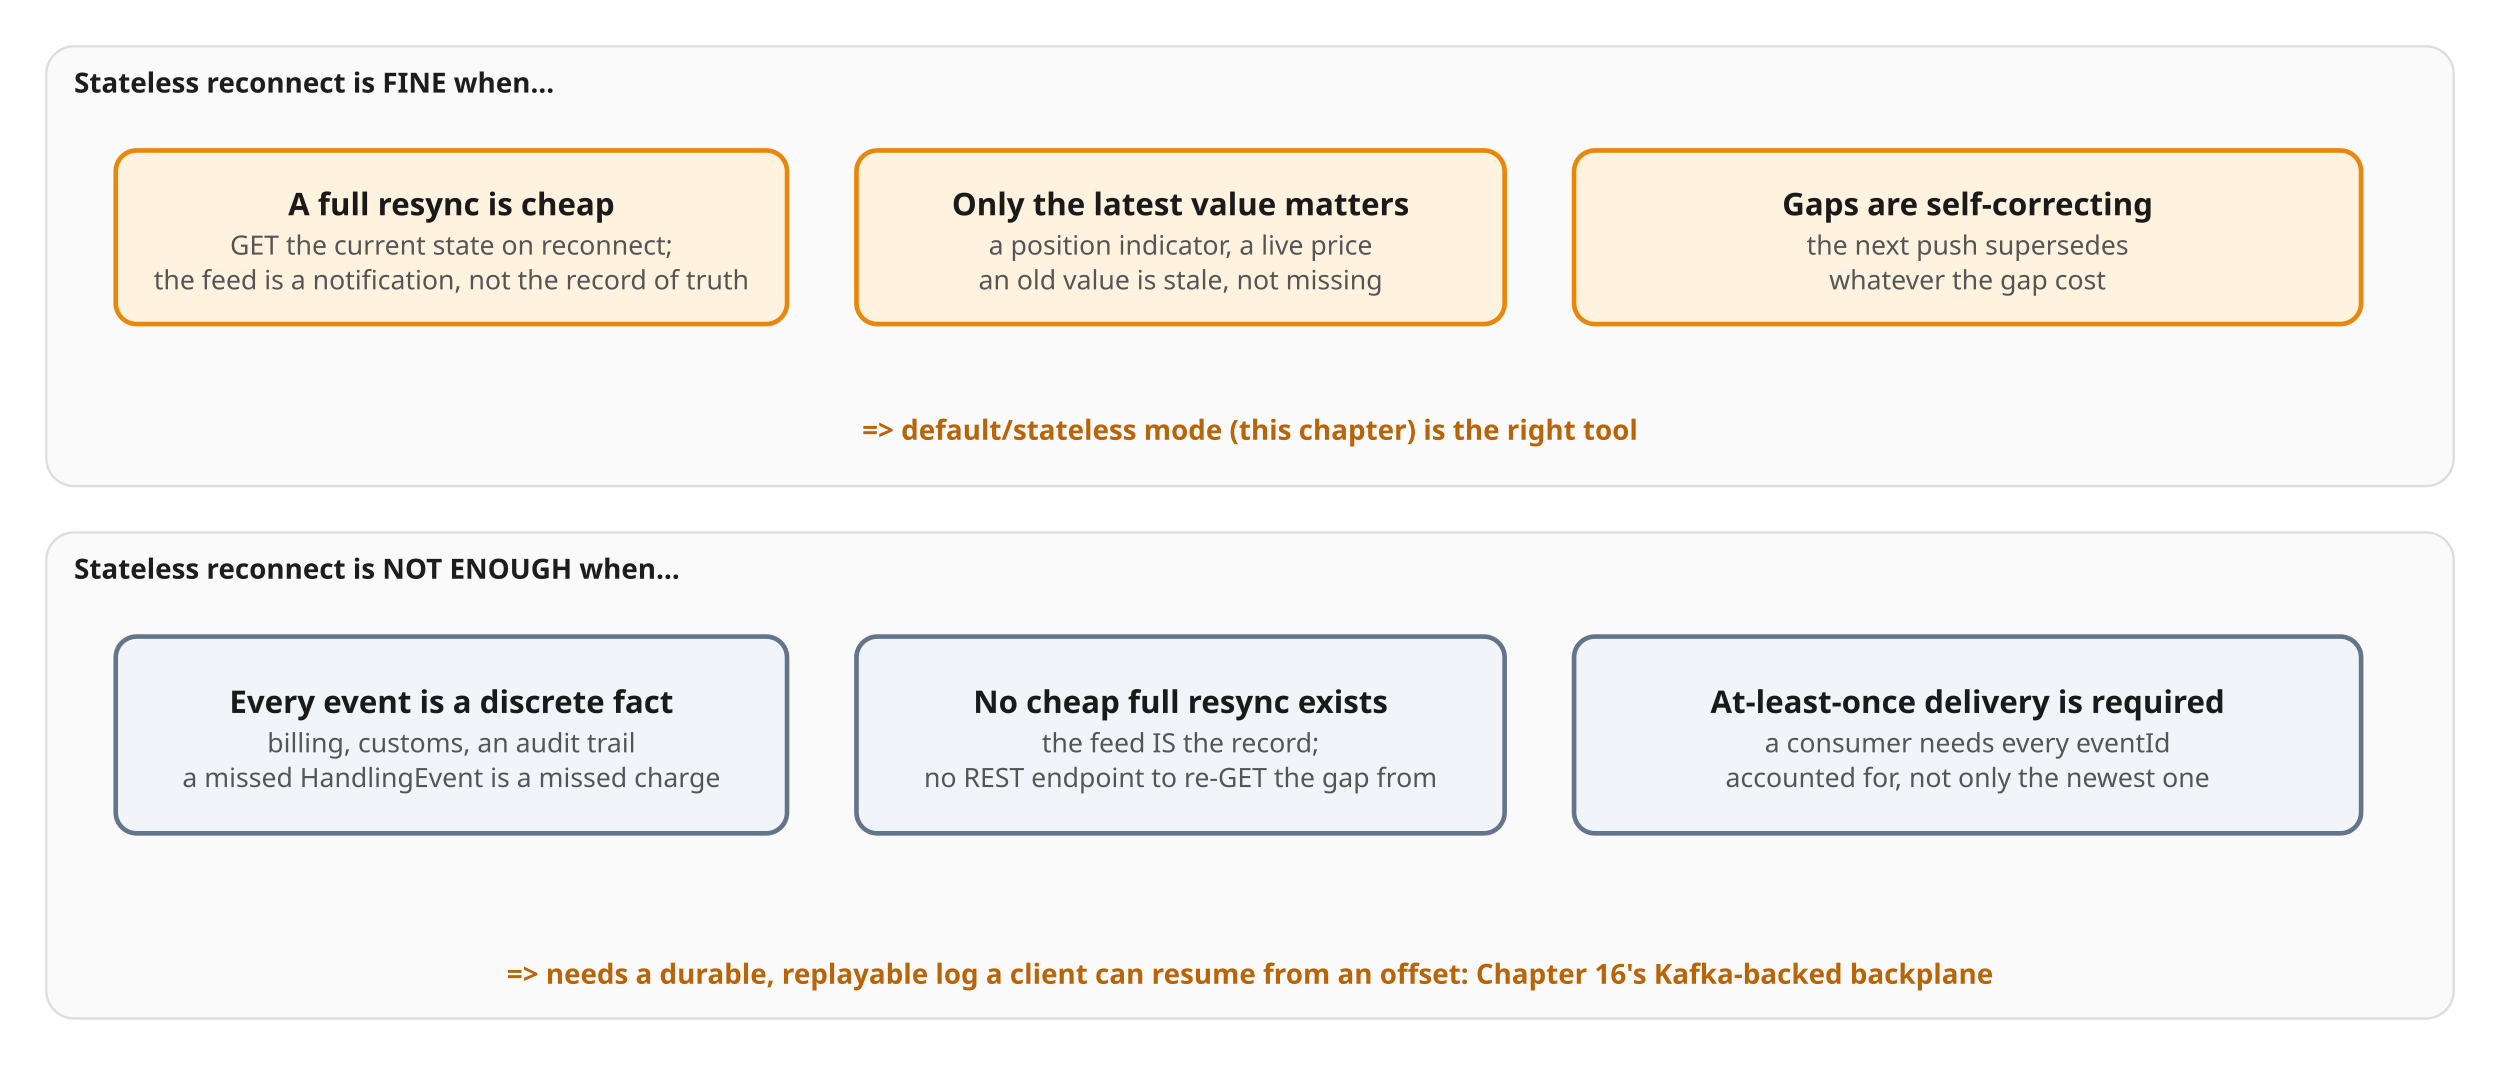
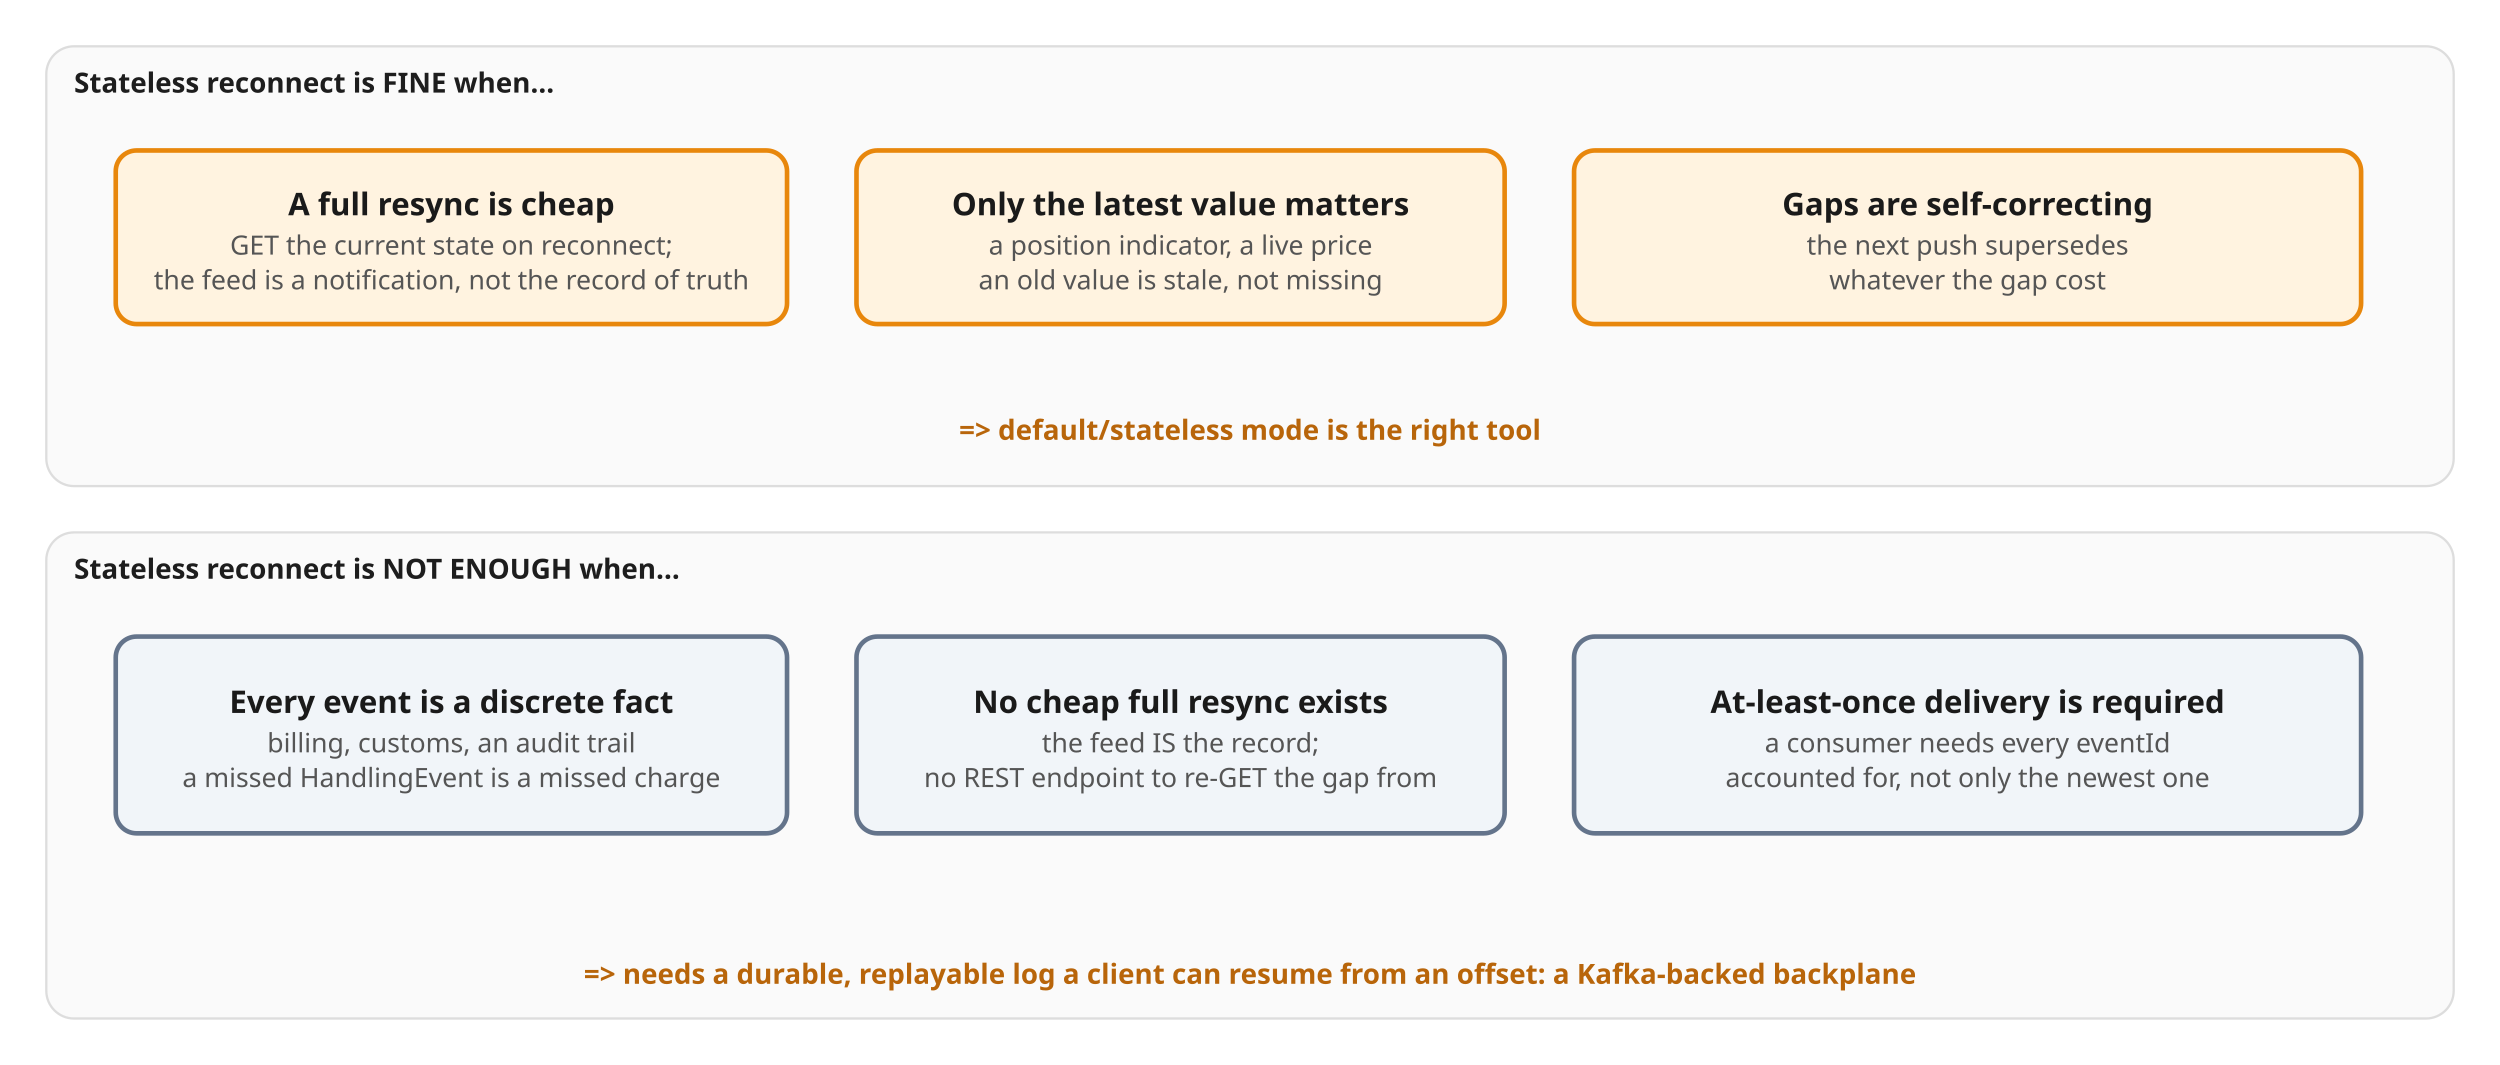
<svg xmlns="http://www.w3.org/2000/svg" viewBox="0 0 1080 460" font-family="'Red Hat Text', system-ui, sans-serif" role="img">
  <defs>
    <marker id="a" viewBox="0 0 10 10" refX="8.5" refY="5" markerWidth="9" markerHeight="9" orient="auto-start-reverse">
      <path d="M0,0 L10,5 L0,10 z" fill="#555" />
    </marker>
    <marker id="am" viewBox="0 0 10 10" refX="8.5" refY="5" markerWidth="9" markerHeight="9" orient="auto-start-reverse">
      <path d="M0,0 L10,5 L0,10 z" fill="#e8870c" />
    </marker>
  </defs>
  <rect x="20" y="20" width="1040" height="190" rx="12" fill="#fafafa" stroke="#ddd" />
  <text x="32" y="40" font-size="12" font-weight="700" fill="#1d1d1d">Stateless reconnect is FINE when...</text>
  <rect x="20" y="230" width="1040" height="210" rx="12" fill="#fafafa" stroke="#ddd" />
  <text x="32" y="250" font-size="12" font-weight="700" fill="#1d1d1d">Stateless reconnect is NOT ENOUGH when...</text>
  <rect x="50" y="65" width="290" height="75" rx="9" fill="#fff3e0" stroke="#e8870c" stroke-width="2" />
  <text x="195.0" y="93.0" font-size="13.5" font-weight="700" fill="#1a1a1a" text-anchor="middle">A full resync is cheap</text>
  <text x="195.0" y="110.0" font-size="11.5" fill="#555555" text-anchor="middle">GET the current state on reconnect;</text>
  <text x="195.0" y="125.0" font-size="11.5" fill="#555555" text-anchor="middle">the feed is a notification, not the record of truth</text>
  <rect x="370" y="65" width="280" height="75" rx="9" fill="#fff3e0" stroke="#e8870c" stroke-width="2" />
  <text x="510.0" y="93.0" font-size="13.5" font-weight="700" fill="#1a1a1a" text-anchor="middle">Only the latest value matters</text>
  <text x="510.0" y="110.0" font-size="11.5" fill="#555555" text-anchor="middle">a position indicator, a live price</text>
  <text x="510.0" y="125.0" font-size="11.5" fill="#555555" text-anchor="middle">an old value is stale, not missing</text>
  <rect x="680" y="65" width="340" height="75" rx="9" fill="#fff3e0" stroke="#e8870c" stroke-width="2" />
  <text x="850.0" y="93.0" font-size="13.5" font-weight="700" fill="#1a1a1a" text-anchor="middle">Gaps are self-correcting</text>
  <text x="850.0" y="110.0" font-size="11.5" fill="#555555" text-anchor="middle">the next push supersedes</text>
  <text x="850.0" y="125.0" font-size="11.5" fill="#555555" text-anchor="middle">whatever the gap cost</text>
  <rect x="50" y="275" width="290" height="85" rx="9" fill="#f1f5f9" stroke="#64748b" stroke-width="2" />
  <text x="195.0" y="308.0" font-size="13.5" font-weight="700" fill="#1a1a1a" text-anchor="middle">Every event is a discrete fact</text>
  <text x="195.0" y="325.0" font-size="11.5" fill="#555555" text-anchor="middle">billing, customs, an audit trail</text>
  <text x="195.0" y="340.0" font-size="11.5" fill="#555555" text-anchor="middle">a missed HandlingEvent is a missed charge</text>
  <rect x="370" y="275" width="280" height="85" rx="9" fill="#f1f5f9" stroke="#64748b" stroke-width="2" />
  <text x="510.0" y="308.0" font-size="13.5" font-weight="700" fill="#1a1a1a" text-anchor="middle">No cheap full resync exists</text>
  <text x="510.0" y="325.0" font-size="11.5" fill="#555555" text-anchor="middle">the feed IS the record;</text>
  <text x="510.0" y="340.0" font-size="11.5" fill="#555555" text-anchor="middle">no REST endpoint to re-GET the gap from</text>
  <rect x="680" y="275" width="340" height="85" rx="9" fill="#f1f5f9" stroke="#64748b" stroke-width="2" />
  <text x="850.0" y="308.0" font-size="13.5" font-weight="700" fill="#1a1a1a" text-anchor="middle">At-least-once delivery is required</text>
  <text x="850.0" y="325.0" font-size="11.5" fill="#555555" text-anchor="middle">a consumer needs every eventId</text>
  <text x="850.0" y="340.0" font-size="11.5" fill="#555555" text-anchor="middle">accounted for, not only the newest one</text>
-   <text x="540" y="190" font-size="12" fill="#b8650a" text-anchor="middle" font-weight="700">=&gt; default/stateless mode (this chapter) is the right tool</text>
-   <text x="540" y="425" font-size="12" fill="#b8650a" text-anchor="middle" font-weight="700">=&gt; needs a durable, replayable log a client can resume from an offset: Chapter 16's Kafka-backed backplane</text>
+   <text x="540" y="190" font-size="12" fill="#b8650a" text-anchor="middle" font-weight="700">=&gt; default/stateless mode is the right tool</text>
+   <text x="540" y="425" font-size="12" fill="#b8650a" text-anchor="middle" font-weight="700">=&gt; needs a durable, replayable log a client can resume from an offset: a Kafka-backed backplane</text>
</svg>
